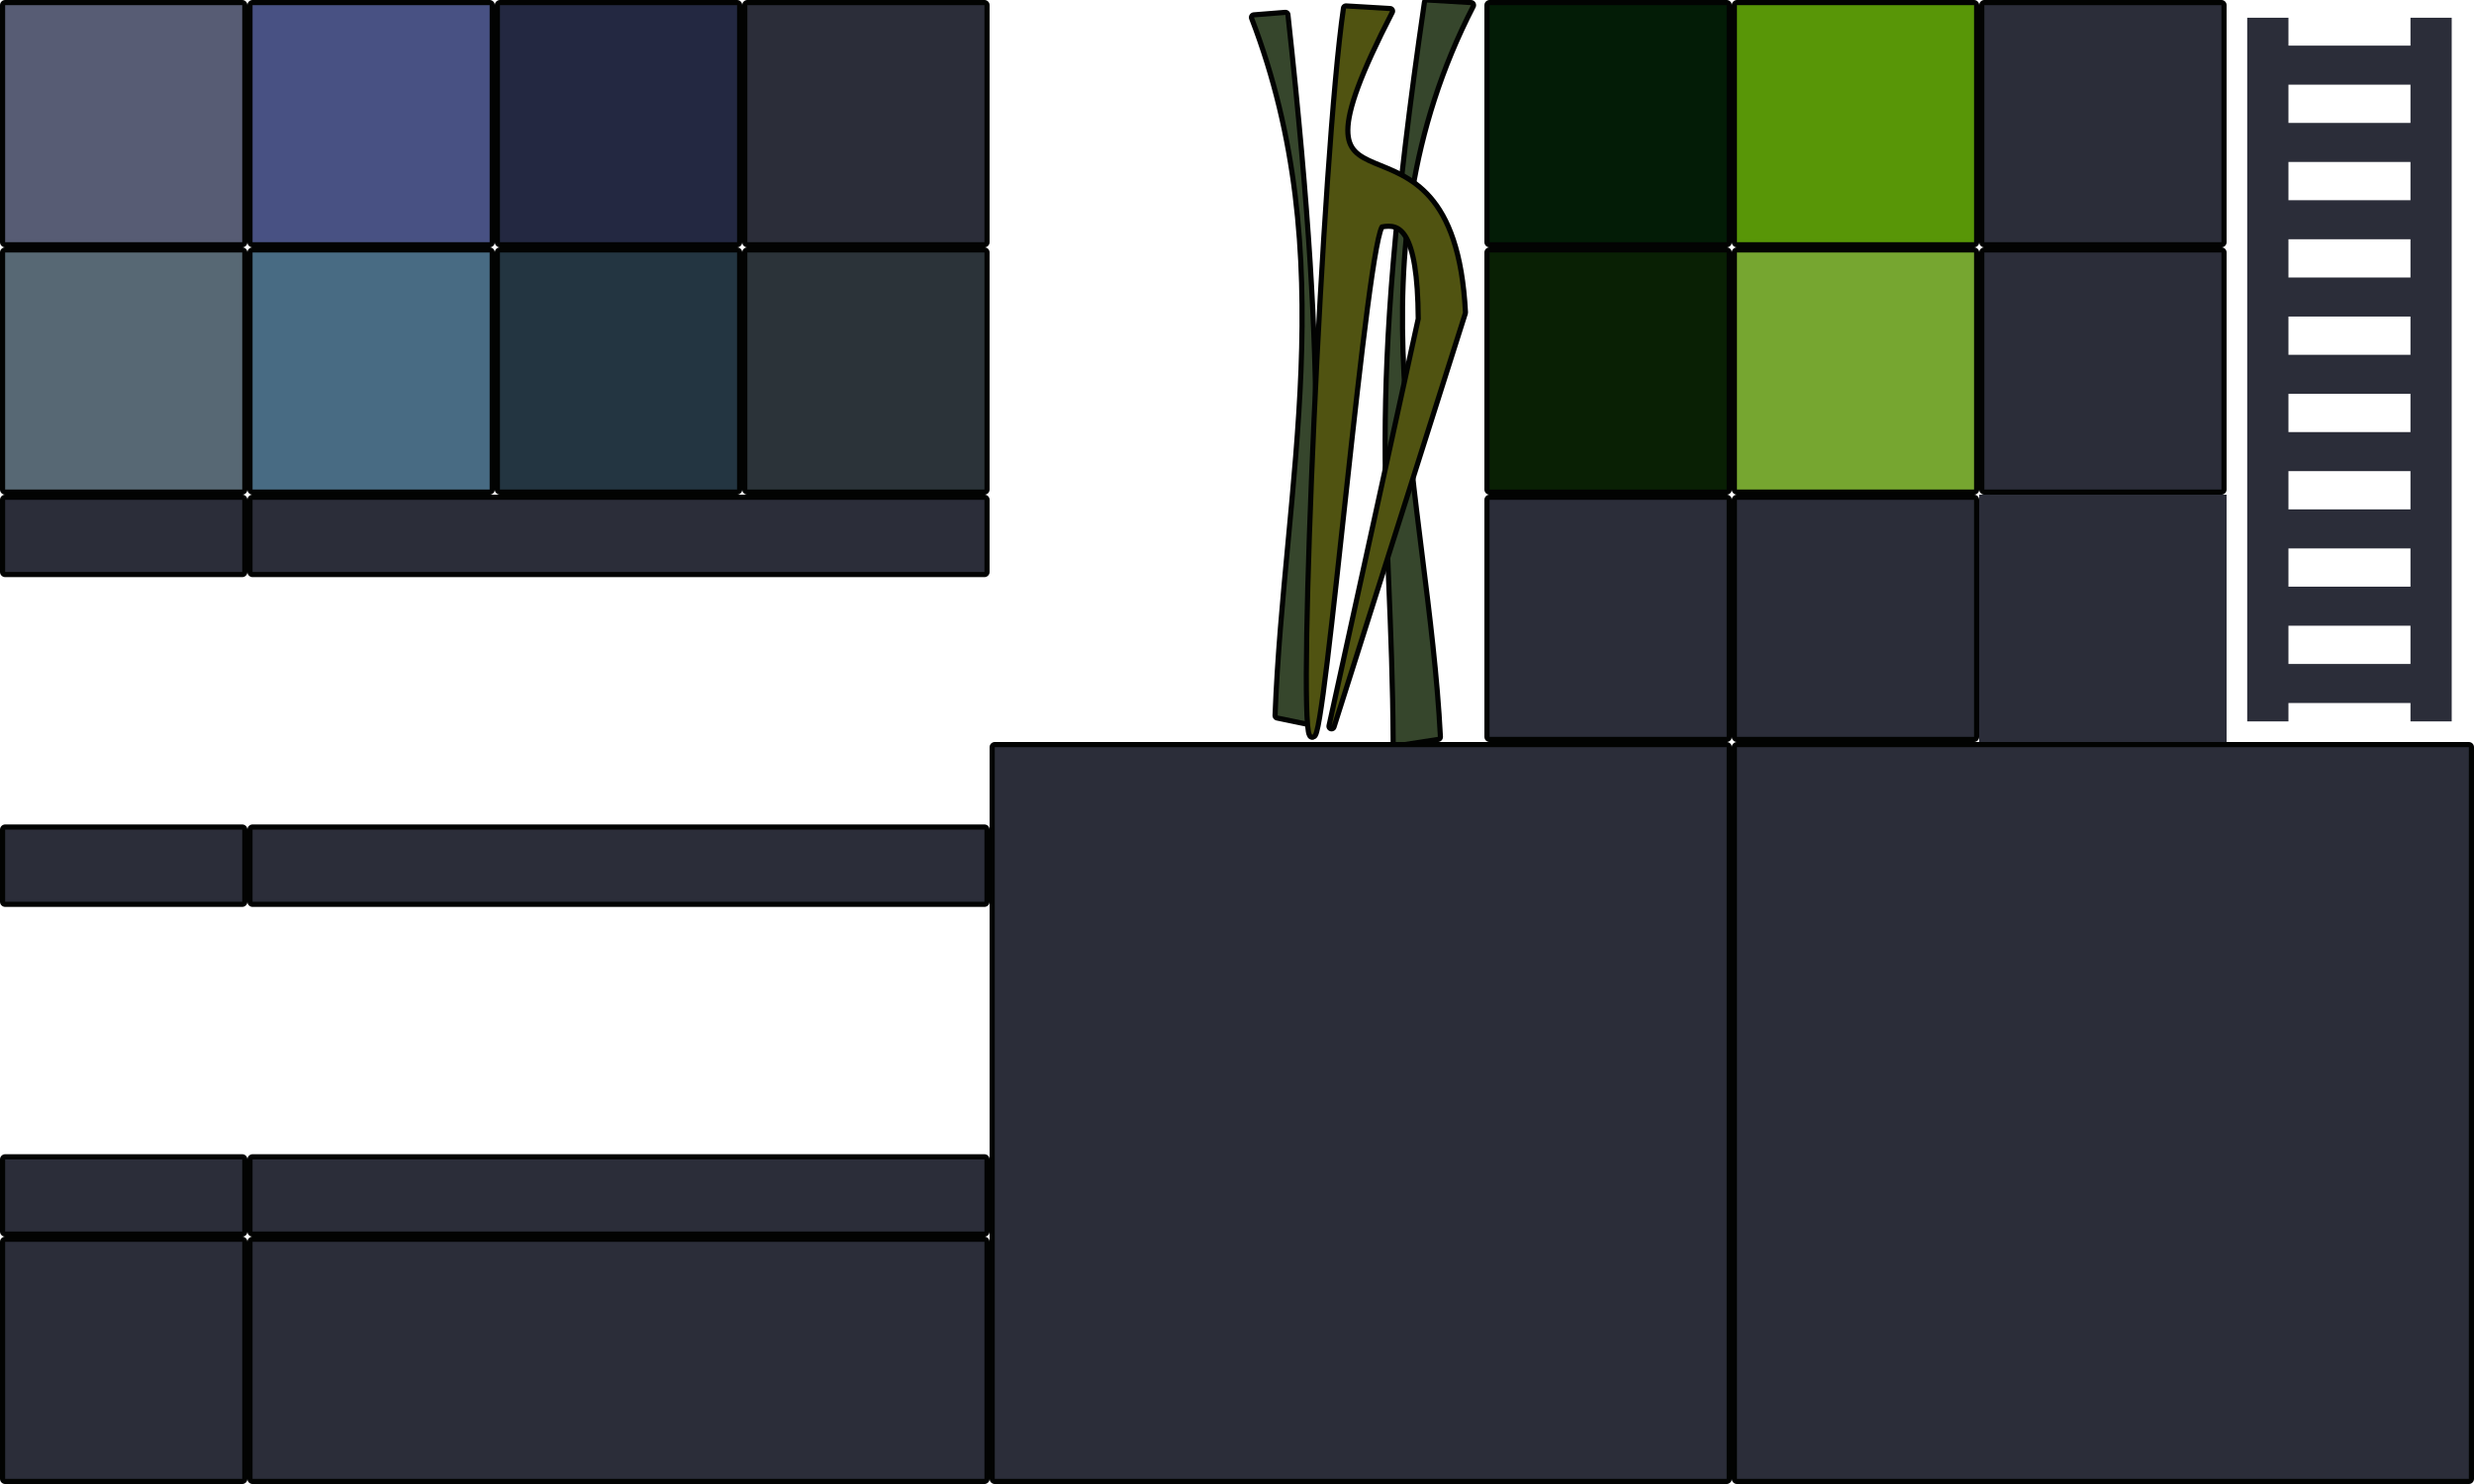
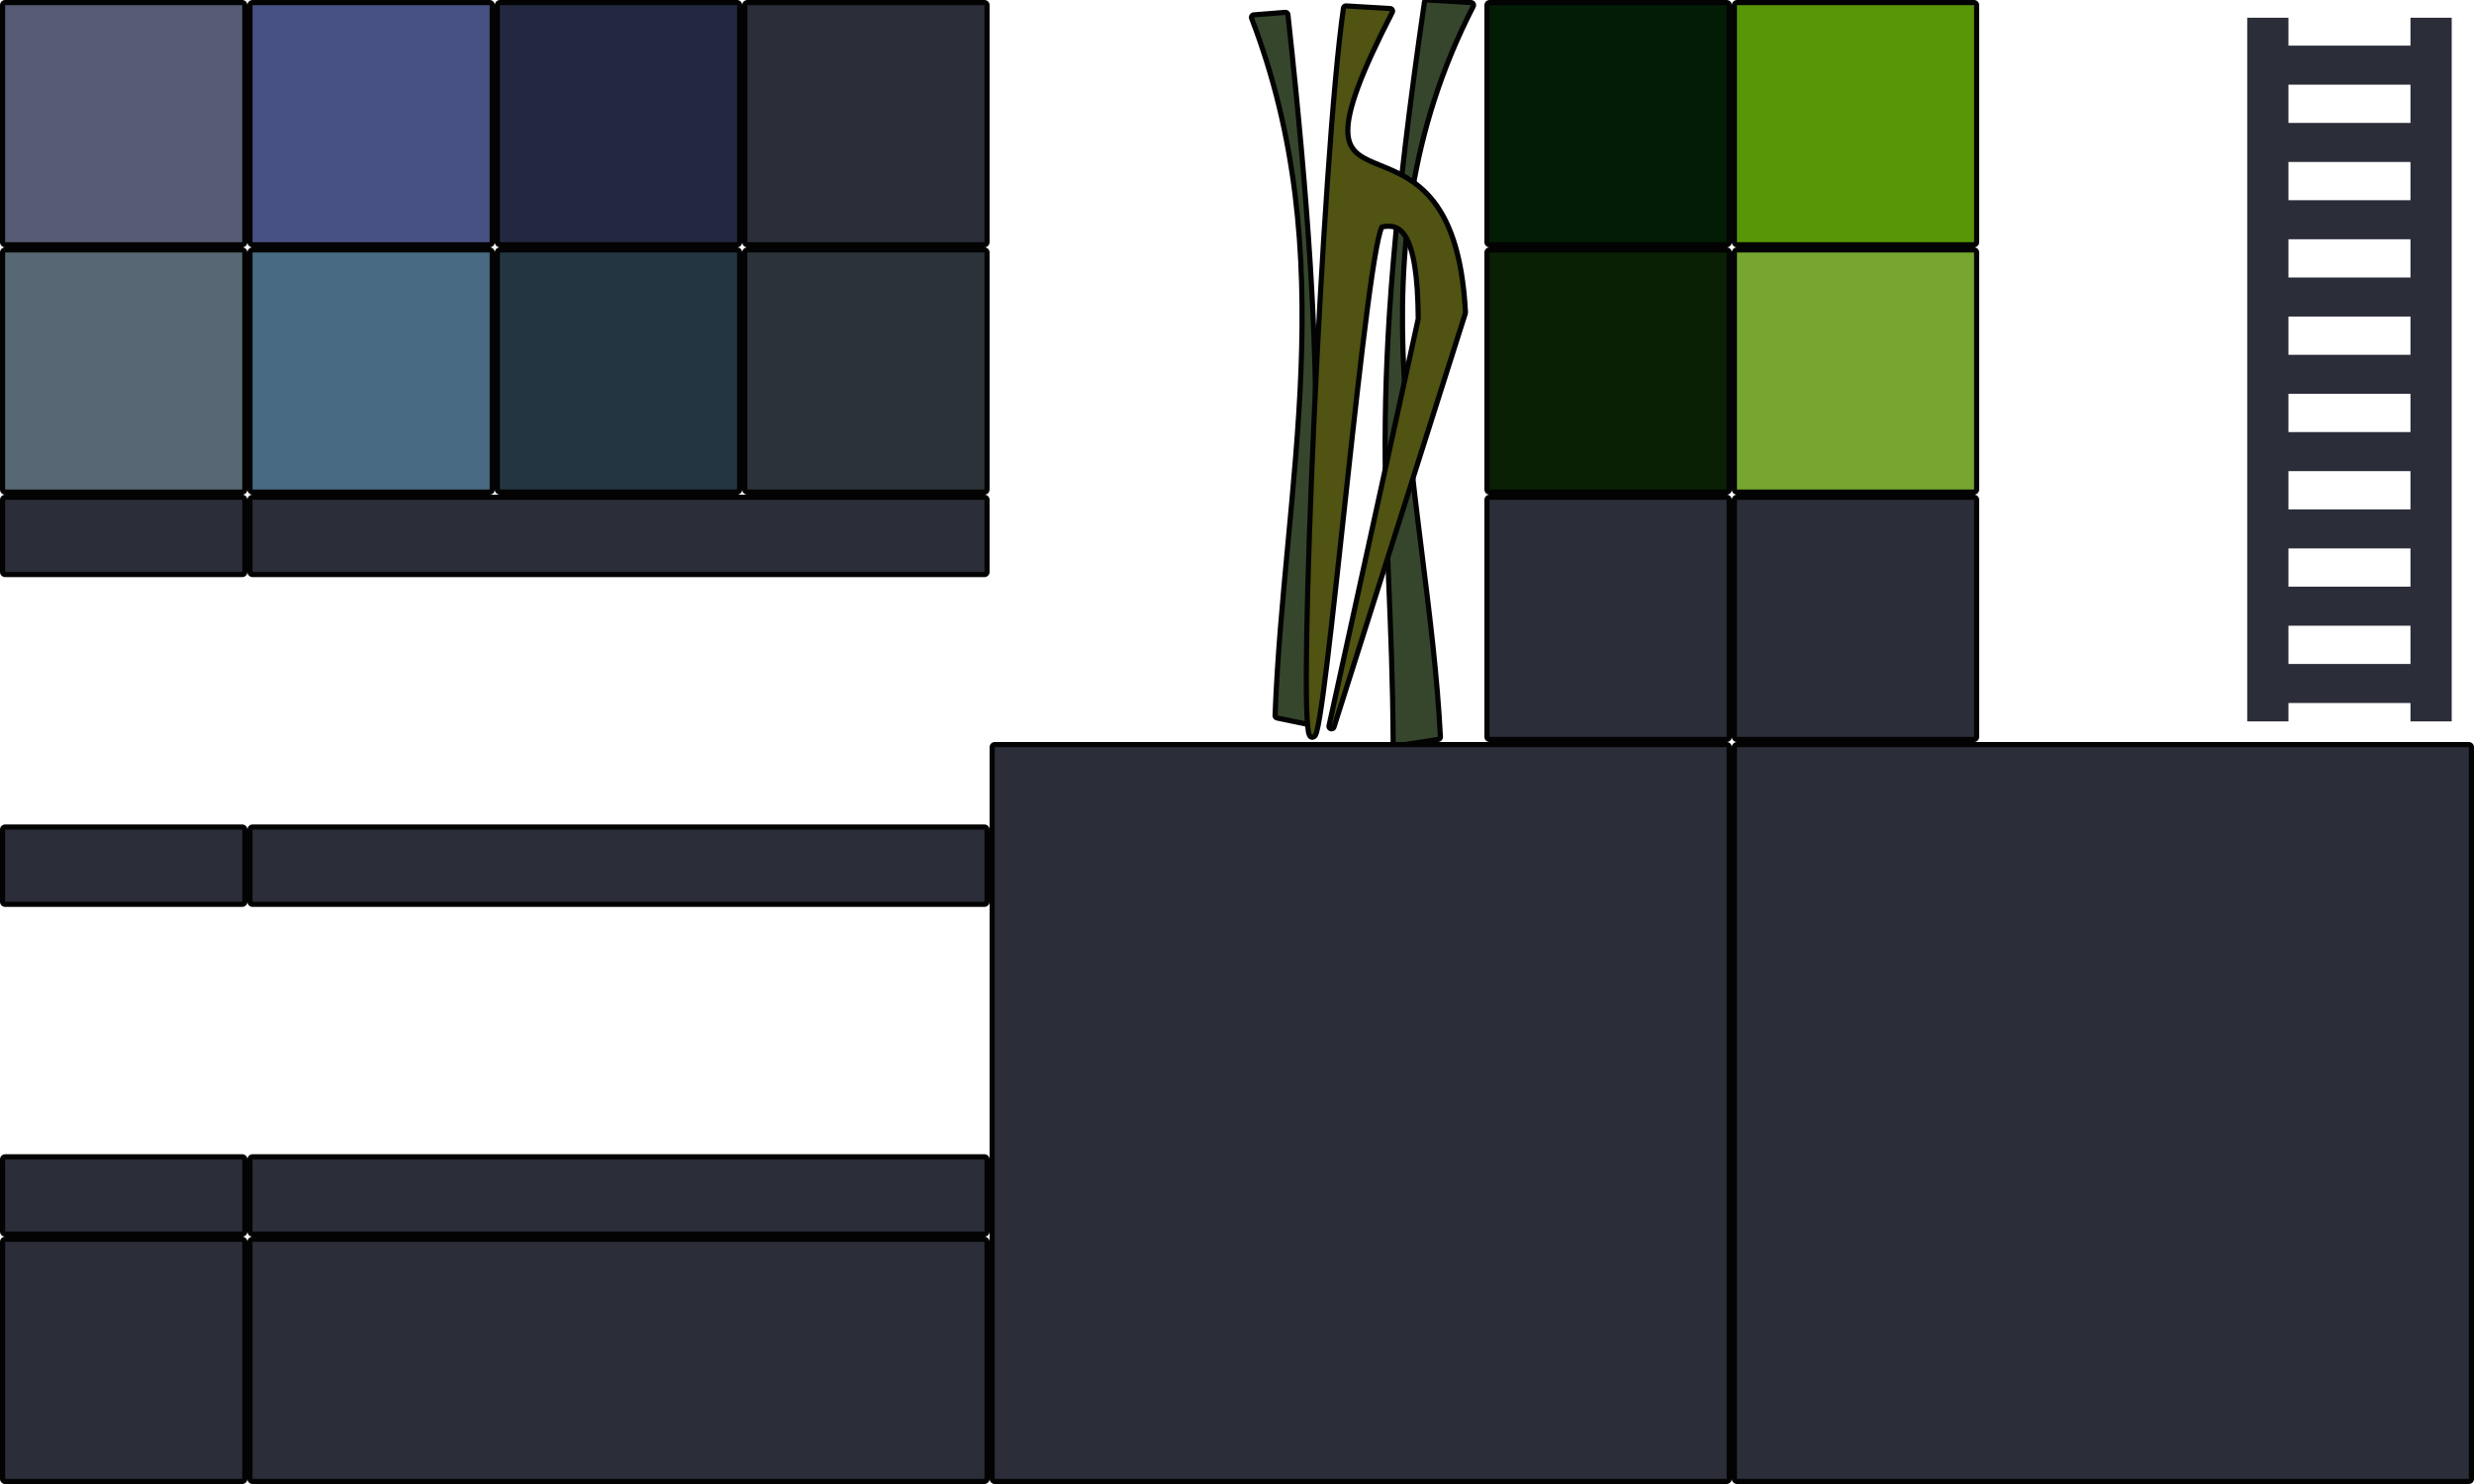
<svg xmlns="http://www.w3.org/2000/svg" width="1920" height="1152" viewBox="0 0 192 115.2" version="1.1" id="svg8">
  <defs id="defs2" />
  <g id="layer1" transform="translate(0,-35.31965)">
    <path style="opacity:1;fill:#2b2d39;fill-opacity:1;fill-rule:nonzero;stroke:#020302;stroke-width:0.8;stroke-linecap:round;stroke-linejoin:round;stroke-miterlimit:4;stroke-dasharray:none;stroke-dashoffset:0;stroke-opacity:1;paint-order:markers stroke fill" d="m -18.8,-150.12 h 18.4 v 18.4 H -18.8 Z" id="rect1365" transform="scale(-1)" />
    <rect style="opacity:1;fill:#2b2d39;fill-opacity:1;fill-rule:nonzero;stroke:#020302;stroke-width:0.8;stroke-linecap:round;stroke-linejoin:round;stroke-miterlimit:4;stroke-dasharray:none;stroke-dashoffset:0;stroke-opacity:1;paint-order:markers stroke fill" id="rect1365-2-9" width="18.4" height="5.6" x="-18.8" y="-130.92" transform="scale(-1)" />
    <path style="opacity:1;fill:#2b2d39;fill-opacity:1;fill-rule:nonzero;stroke:#020302;stroke-width:0.8;stroke-linecap:round;stroke-linejoin:round;stroke-miterlimit:4;stroke-dasharray:none;stroke-dashoffset:0;stroke-opacity:1;paint-order:markers stroke fill" d="m -76.4,-150.12 h 56.8 v 18.4 h -56.8 z" id="rect1365-7" transform="scale(-1)" />
    <rect style="opacity:1;fill:#2b2d39;fill-opacity:1;fill-rule:nonzero;stroke:#020302;stroke-width:0.8;stroke-linecap:round;stroke-linejoin:round;stroke-miterlimit:4;stroke-dasharray:none;stroke-dashoffset:0;stroke-opacity:1;paint-order:markers stroke fill" id="rect1365-2-9-8" width="18.4" height="5.6" x="-18.8" y="-105.32" transform="scale(-1)" />
    <rect style="opacity:1;fill:#2b2d39;fill-opacity:1;fill-rule:nonzero;stroke:#020302;stroke-width:0.8;stroke-linecap:round;stroke-linejoin:round;stroke-miterlimit:4;stroke-dasharray:none;stroke-dashoffset:0;stroke-opacity:1;paint-order:markers stroke fill" id="rect1365-2-9-8-7" width="18.4" height="5.6" x="-18.8" y="-79.72" transform="scale(-1)" />
    <path style="opacity:1;fill:#2b2d39;fill-opacity:1;fill-rule:nonzero;stroke:#020302;stroke-width:0.8;stroke-linecap:round;stroke-linejoin:round;stroke-miterlimit:4;stroke-dasharray:none;stroke-dashoffset:0;stroke-opacity:1;paint-order:markers stroke fill" d="M 76.4,130.92 H 19.6 v -5.6 h 56.8 z" id="rect1365-2-9-5" />
    <path style="opacity:1;fill:#2b2d39;fill-opacity:1;fill-rule:nonzero;stroke:#020302;stroke-width:0.8;stroke-linecap:round;stroke-linejoin:round;stroke-miterlimit:4;stroke-dasharray:none;stroke-dashoffset:0;stroke-opacity:1;paint-order:markers stroke fill" d="M 76.4,105.32 H 19.6 v -5.6 h 56.8 z" id="rect1365-2-9-5-2" />
    <path style="opacity:1;fill:#2b2d39;fill-opacity:1;fill-rule:nonzero;stroke:#020302;stroke-width:0.8;stroke-linecap:round;stroke-linejoin:round;stroke-miterlimit:4;stroke-dasharray:none;stroke-dashoffset:0;stroke-opacity:1;paint-order:markers stroke fill" d="M 76.4,79.72 H 19.6 v -5.6 h 56.8 z" id="rect1365-2-9-5-2-7" />
    <path style="opacity:1;fill:#36462c;fill-opacity:1;fill-rule:nonzero;stroke:#020302;stroke-width:0.8;stroke-linecap:round;stroke-linejoin:round;stroke-miterlimit:4;stroke-dasharray:none;stroke-dashoffset:0;stroke-opacity:1;paint-order:markers stroke fill" d="m 111.586,92.52 -3.266,0.505 c -0.109,-18.97 -2.362,-24.757 2.424,-57.507 l 3.413,0.202 c -10.003,19.461 -3.533,38.069 -2.571,56.8 z" id="rect1365-2-98-0" />
    <path style="opacity:1;fill:#2b2d39;fill-opacity:1;fill-rule:nonzero;stroke:#020302;stroke-width:0.8;stroke-linecap:round;stroke-linejoin:round;stroke-miterlimit:4;stroke-dasharray:none;stroke-dashoffset:0;stroke-opacity:1;paint-order:markers stroke fill" d="m 134,92.52 h -18.4 v -18.4 H 134 Z" id="rect1365-2-98-1" />
    <path style="opacity:1;fill:#092004;fill-opacity:1;fill-rule:nonzero;stroke:#020302;stroke-width:0.8;stroke-linecap:round;stroke-linejoin:round;stroke-miterlimit:4;stroke-dasharray:none;stroke-dashoffset:0;stroke-opacity:1;paint-order:markers stroke fill" d="m 134,73.32 h -18.4 v -18.4 H 134 Z" id="rect1365-8-0-8" />
    <path style="opacity:1;fill:#031c06;fill-opacity:1;fill-rule:nonzero;stroke:#020302;stroke-width:0.8;stroke-linecap:round;stroke-linejoin:round;stroke-miterlimit:4;stroke-dasharray:none;stroke-dashoffset:0;stroke-opacity:1;paint-order:markers stroke fill" d="m 134,54.12 h -18.4 v -18.4 H 134 Z" id="rect1365-2-4-8" />
    <path style="opacity:1;fill:#2b2d39;fill-opacity:1;fill-rule:nonzero;stroke:#020302;stroke-width:0.8;stroke-linecap:round;stroke-linejoin:round;stroke-miterlimit:4;stroke-dasharray:none;stroke-dashoffset:0;stroke-opacity:1;paint-order:markers stroke fill" d="m 153.2,92.52 h -18.4 v -18.4 h 18.4 z" id="rect1365-2-98-0-5" />
    <path style="opacity:1;fill:#76a630;fill-opacity:1;fill-rule:nonzero;stroke:#020302;stroke-width:0.8;stroke-linecap:round;stroke-linejoin:round;stroke-miterlimit:4;stroke-dasharray:none;stroke-dashoffset:0;stroke-opacity:1;paint-order:markers stroke fill" d="m 153.2,73.32 h -18.4 v -18.4 h 18.4 z" id="rect1365-8-0-0-4" />
    <path style="opacity:1;fill:#589607;fill-opacity:1;fill-rule:nonzero;stroke:#020302;stroke-width:0.8;stroke-linecap:round;stroke-linejoin:round;stroke-miterlimit:4;stroke-dasharray:none;stroke-dashoffset:0;stroke-opacity:1;paint-order:markers stroke fill" d="m 153.2,54.12 h -18.4 v -18.4 h 18.4 z" id="rect1365-2-4-4-6" />
-     <path style="opacity:1;fill:#2b2d39;fill-opacity:1;fill-rule:nonzero;stroke:#020302;stroke-width:0.8;stroke-linecap:round;stroke-linejoin:round;stroke-miterlimit:4;stroke-dasharray:none;stroke-dashoffset:0;stroke-opacity:1;paint-order:markers stroke fill" d="M 172.4,73.32 H 154 v -18.4 h 18.4 z" id="rect1365-8-0-5" />
-     <path style="opacity:1;fill:#2b2d39;fill-opacity:1;fill-rule:nonzero;stroke:#020302;stroke-width:0.8;stroke-linecap:round;stroke-linejoin:round;stroke-miterlimit:4;stroke-dasharray:none;stroke-dashoffset:0;stroke-opacity:1;paint-order:markers stroke fill" d="M 172.4,54.12 H 154 v -18.4 h 18.4 z" id="rect1365-2-4-5" />
    <path style="opacity:1;fill:#576874;fill-opacity:1;fill-rule:nonzero;stroke:#020302;stroke-width:0.8;stroke-linecap:round;stroke-linejoin:round;stroke-miterlimit:4;stroke-dasharray:none;stroke-dashoffset:0;stroke-opacity:1;paint-order:markers stroke fill" d="M 18.8,73.32 H 0.4 v -18.4 H 18.8 Z" id="rect1365-8-0-8-7" />
    <path style="opacity:1;fill:#575c74;fill-opacity:1;fill-rule:nonzero;stroke:#020302;stroke-width:0.8;stroke-linecap:round;stroke-linejoin:round;stroke-miterlimit:4;stroke-dasharray:none;stroke-dashoffset:0;stroke-opacity:1;paint-order:markers stroke fill" d="M 18.8,54.12 H 0.4 v -18.4 H 18.8 Z" id="rect1365-2-4-8-3" />
    <path style="opacity:1;fill:#486b83;fill-opacity:1;fill-rule:nonzero;stroke:#020302;stroke-width:0.8;stroke-linecap:round;stroke-linejoin:round;stroke-miterlimit:4;stroke-dasharray:none;stroke-dashoffset:0;stroke-opacity:1;paint-order:markers stroke fill" d="M 38,73.32 H 19.6 v -18.4 H 38 Z" id="rect1365-8-0-0-4-2" />
    <path style="opacity:1;fill:#485183;fill-opacity:1;fill-rule:nonzero;stroke:#020302;stroke-width:0.8;stroke-linecap:round;stroke-linejoin:round;stroke-miterlimit:4;stroke-dasharray:none;stroke-dashoffset:0;stroke-opacity:1;paint-order:markers stroke fill" d="M 38,54.12 H 19.6 v -18.4 H 38 Z" id="rect1365-2-4-4-6-3" />
    <path style="opacity:1;fill:#233541;fill-opacity:1;fill-rule:nonzero;stroke:#020302;stroke-width:0.8;stroke-linecap:round;stroke-linejoin:round;stroke-miterlimit:4;stroke-dasharray:none;stroke-dashoffset:0;stroke-opacity:1;paint-order:markers stroke fill" d="M 57.2,73.32 H 38.8 v -18.4 h 18.4 z" id="rect1365-8-0-5-7" />
    <path style="opacity:1;fill:#232841;fill-opacity:1;fill-rule:nonzero;stroke:#020302;stroke-width:0.8;stroke-linecap:round;stroke-linejoin:round;stroke-miterlimit:4;stroke-dasharray:none;stroke-dashoffset:0;stroke-opacity:1;paint-order:markers stroke fill" d="M 57.2,54.12 H 38.8 v -18.4 h 18.4 z" id="rect1365-2-4-5-7" />
    <path style="opacity:1;fill:#2b3339;fill-opacity:1;fill-rule:nonzero;stroke:#020302;stroke-width:0.8;stroke-linecap:round;stroke-linejoin:round;stroke-miterlimit:4;stroke-dasharray:none;stroke-dashoffset:0;stroke-opacity:1;paint-order:markers stroke fill" d="M 76.4,73.32 H 58 v -18.4 h 18.4 z" id="rect1365-8-0-0-3-6" />
    <path style="opacity:1;fill:#2b2d39;fill-opacity:1;fill-rule:nonzero;stroke:#020302;stroke-width:0.8;stroke-linecap:round;stroke-linejoin:round;stroke-miterlimit:4;stroke-dasharray:none;stroke-dashoffset:0;stroke-opacity:1;paint-order:markers stroke fill" d="M 76.4,54.12 H 58 v -18.4 h 18.4 z" id="rect1365-2-4-4-2-7" />
    <path style="opacity:1;fill:#2b2d39;fill-opacity:1;fill-rule:nonzero;stroke:#020302;stroke-width:0.8;stroke-linecap:round;stroke-linejoin:round;stroke-miterlimit:4;stroke-dasharray:none;stroke-dashoffset:0;stroke-opacity:1;paint-order:markers stroke fill" d="M 134,150.12 H 77.2 v -56.8 h 56.8 z" id="rect1365-7-8" />
    <path style="opacity:1;fill:#2b2d39;fill-opacity:1;fill-rule:nonzero;stroke:#020302;stroke-width:0.8;stroke-linecap:round;stroke-linejoin:round;stroke-miterlimit:4;stroke-dasharray:none;stroke-dashoffset:0;stroke-opacity:1;paint-order:markers stroke fill" d="M 191.6,150.12 H 134.8 v -56.8 h 56.8 z" id="rect1365-7-8-6" />
-     <path style="opacity:1;fill:#2b2d39;fill-opacity:1;fill-rule:nonzero;stroke:none;stroke-width:0.8;stroke-linecap:round;stroke-linejoin:round;stroke-miterlimit:4;stroke-dasharray:none;stroke-dashoffset:0;stroke-opacity:1;paint-order:markers stroke fill" d="M 172.8,92.92 H 153.6 V 73.72 h 19.2 z" id="rect1365-2-98-0-7-9" />
    <path style="opacity:1;fill:#36462c;fill-opacity:1;fill-rule:nonzero;stroke:#020302;stroke-width:0.8;stroke-linecap:round;stroke-linejoin:round;stroke-miterlimit:4;stroke-dasharray:none;stroke-dashoffset:0;stroke-opacity:1;paint-order:markers stroke fill" d="m 99.155,90.861 2.327,0.482 c 0.078,-18.098 1.683,-23.619 -1.728,-54.864 l -2.432,0.193 c 7.128,18.567 2.517,36.319 1.832,54.19 z" id="rect1365-2-98-0-50" />
    <path style="opacity:1;fill:#505311;fill-opacity:1;fill-rule:nonzero;stroke:#020302;stroke-width:0.8;stroke-linecap:round;stroke-linejoin:round;stroke-miterlimit:4;stroke-dasharray:none;stroke-dashoffset:0;stroke-opacity:1;paint-order:markers stroke fill" d="m 113.531,59.581 -10.194,32.115 6.928,-31.61 c -0.041,-7.033 -1.507,-7.663 -3.092,-7.34 -1.224,0.25 -4.591,40.711 -5.356,39.586 -0.916,-1.346 1.002,-45.121 2.643,-56.352 l 3.413,0.202 c -10.003,19.461 4.697,4.667 5.658,23.399 z" id="rect1365-2-98-0-6" />
    <rect style="opacity:1;fill:#2b2d39;fill-opacity:1;fill-rule:nonzero;stroke:none;stroke-width:0.2;stroke-linecap:round;stroke-linejoin:round;stroke-miterlimit:4;stroke-dasharray:none;stroke-dashoffset:0;stroke-opacity:1;paint-order:markers stroke fill" id="rect7745" width="3.2" height="54.623" x="174.4" y="36.697" />
    <rect style="opacity:1;fill:#2b2d39;fill-opacity:1;fill-rule:nonzero;stroke:none;stroke-width:0.2;stroke-linecap:round;stroke-linejoin:round;stroke-miterlimit:4;stroke-dasharray:none;stroke-dashoffset:0;stroke-opacity:1;paint-order:markers stroke fill" id="rect7745-2" width="3.2" height="54.623" x="187.07" y="36.697" />
    <rect style="opacity:1;fill:#2b2d39;fill-opacity:1;fill-rule:nonzero;stroke:none;stroke-width:0.2;stroke-linecap:round;stroke-linejoin:round;stroke-miterlimit:4;stroke-dasharray:none;stroke-dashoffset:0;stroke-opacity:1;paint-order:markers stroke fill" id="rect7745-7" width="3.03" height="13.265" x="38.862" y="-189.026" transform="rotate(90)" />
    <rect style="opacity:1;fill:#2b2d39;fill-opacity:1;fill-rule:nonzero;stroke:none;stroke-width:0.2;stroke-linecap:round;stroke-linejoin:round;stroke-miterlimit:4;stroke-dasharray:none;stroke-dashoffset:0;stroke-opacity:1;paint-order:markers stroke fill" id="rect7745-7-5" width="3.03" height="13.265" x="44.862" y="-189.061" transform="rotate(90)" />
    <rect style="opacity:1;fill:#2b2d39;fill-opacity:1;fill-rule:nonzero;stroke:none;stroke-width:0.2;stroke-linecap:round;stroke-linejoin:round;stroke-miterlimit:4;stroke-dasharray:none;stroke-dashoffset:0;stroke-opacity:1;paint-order:markers stroke fill" id="rect7745-7-9" width="3.03" height="13.265" x="50.862" y="-189.204" transform="rotate(90)" />
    <rect style="opacity:1;fill:#2b2d39;fill-opacity:1;fill-rule:nonzero;stroke:none;stroke-width:0.2;stroke-linecap:round;stroke-linejoin:round;stroke-miterlimit:4;stroke-dasharray:none;stroke-dashoffset:0;stroke-opacity:1;paint-order:markers stroke fill" id="rect7745-7-2" width="3.03" height="13.265" x="56.862" y="-189.347" transform="rotate(90)" />
    <rect style="opacity:1;fill:#2b2d39;fill-opacity:1;fill-rule:nonzero;stroke:none;stroke-width:0.2;stroke-linecap:round;stroke-linejoin:round;stroke-miterlimit:4;stroke-dasharray:none;stroke-dashoffset:0;stroke-opacity:1;paint-order:markers stroke fill" id="rect7745-7-23" width="3.03" height="13.265" x="62.862" y="-189.204" transform="rotate(90)" />
    <rect style="opacity:1;fill:#2b2d39;fill-opacity:1;fill-rule:nonzero;stroke:none;stroke-width:0.2;stroke-linecap:round;stroke-linejoin:round;stroke-miterlimit:4;stroke-dasharray:none;stroke-dashoffset:0;stroke-opacity:1;paint-order:markers stroke fill" id="rect7745-7-58" width="3.03" height="13.265" x="68.862" y="-189.847" transform="rotate(90)" />
    <rect style="opacity:1;fill:#2b2d39;fill-opacity:1;fill-rule:nonzero;stroke:none;stroke-width:0.2;stroke-linecap:round;stroke-linejoin:round;stroke-miterlimit:4;stroke-dasharray:none;stroke-dashoffset:0;stroke-opacity:1;paint-order:markers stroke fill" id="rect7745-7-1" width="3.03" height="13.265" x="86.862" y="-188.99" transform="rotate(90)" />
    <rect style="opacity:1;fill:#2b2d39;fill-opacity:1;fill-rule:nonzero;stroke:none;stroke-width:0.2;stroke-linecap:round;stroke-linejoin:round;stroke-miterlimit:4;stroke-dasharray:none;stroke-dashoffset:0;stroke-opacity:1;paint-order:markers stroke fill" id="rect7745-7-6" width="3.03" height="13.265" x="74.862" y="-189.061" transform="rotate(90)" />
    <rect style="opacity:1;fill:#2b2d39;fill-opacity:1;fill-rule:nonzero;stroke:none;stroke-width:0.2;stroke-linecap:round;stroke-linejoin:round;stroke-miterlimit:4;stroke-dasharray:none;stroke-dashoffset:0;stroke-opacity:1;paint-order:markers stroke fill" id="rect7745-7-4" width="3.03" height="13.265" x="80.862" y="-188.776" transform="rotate(90)" />
  </g>
</svg>
